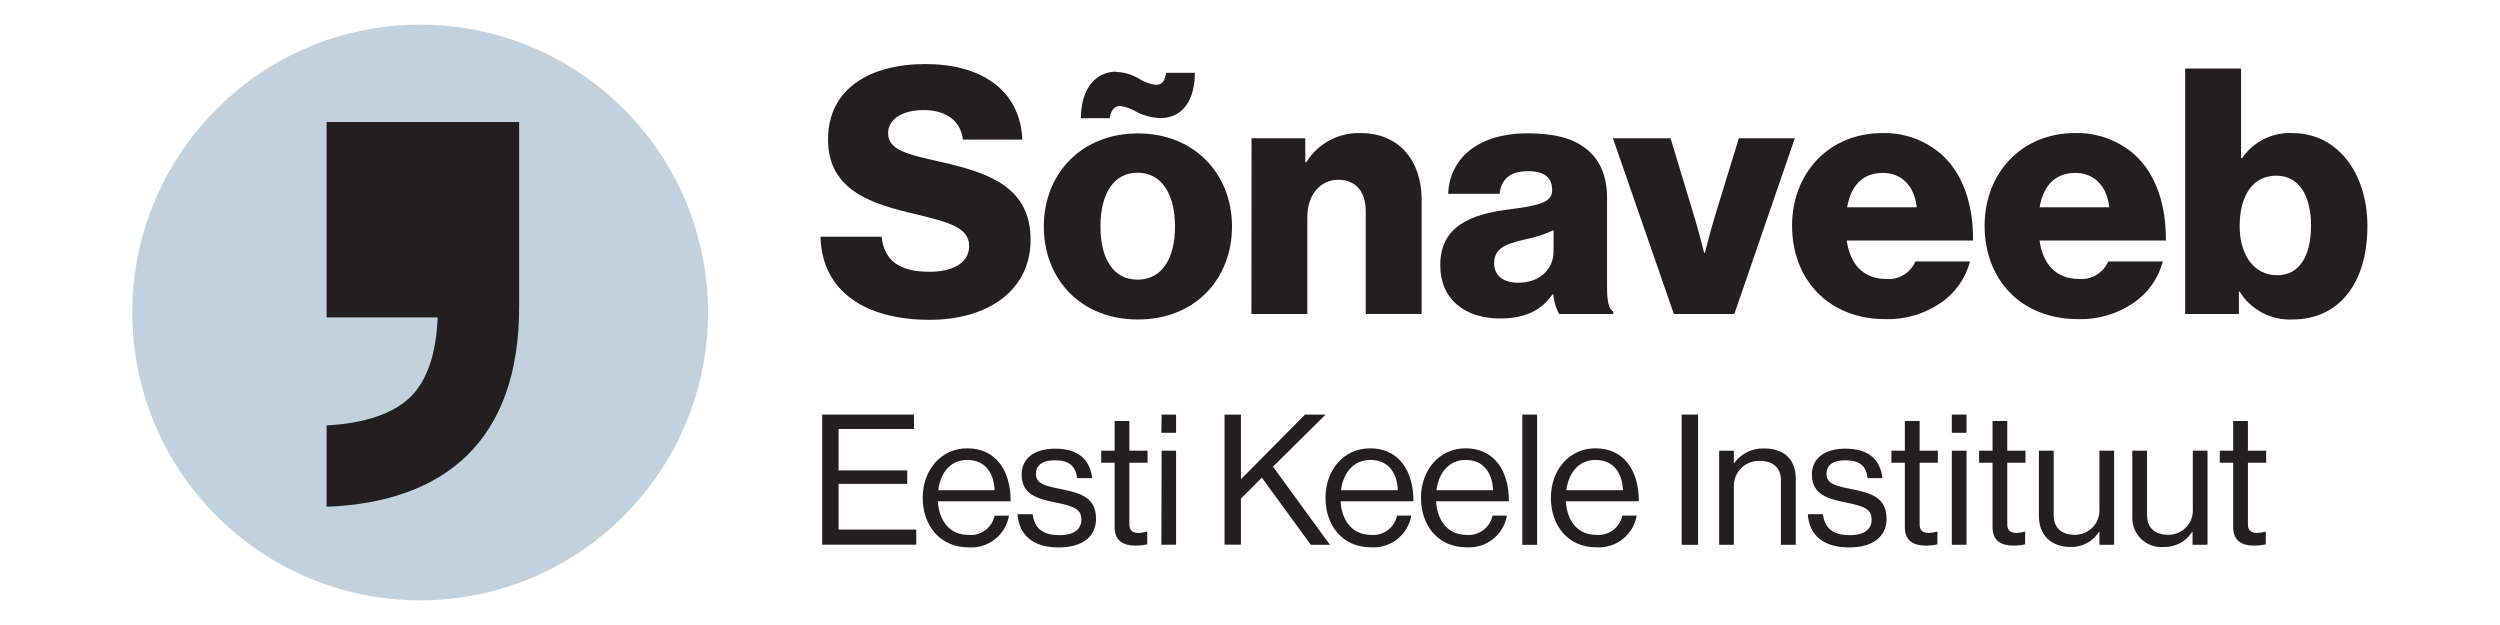
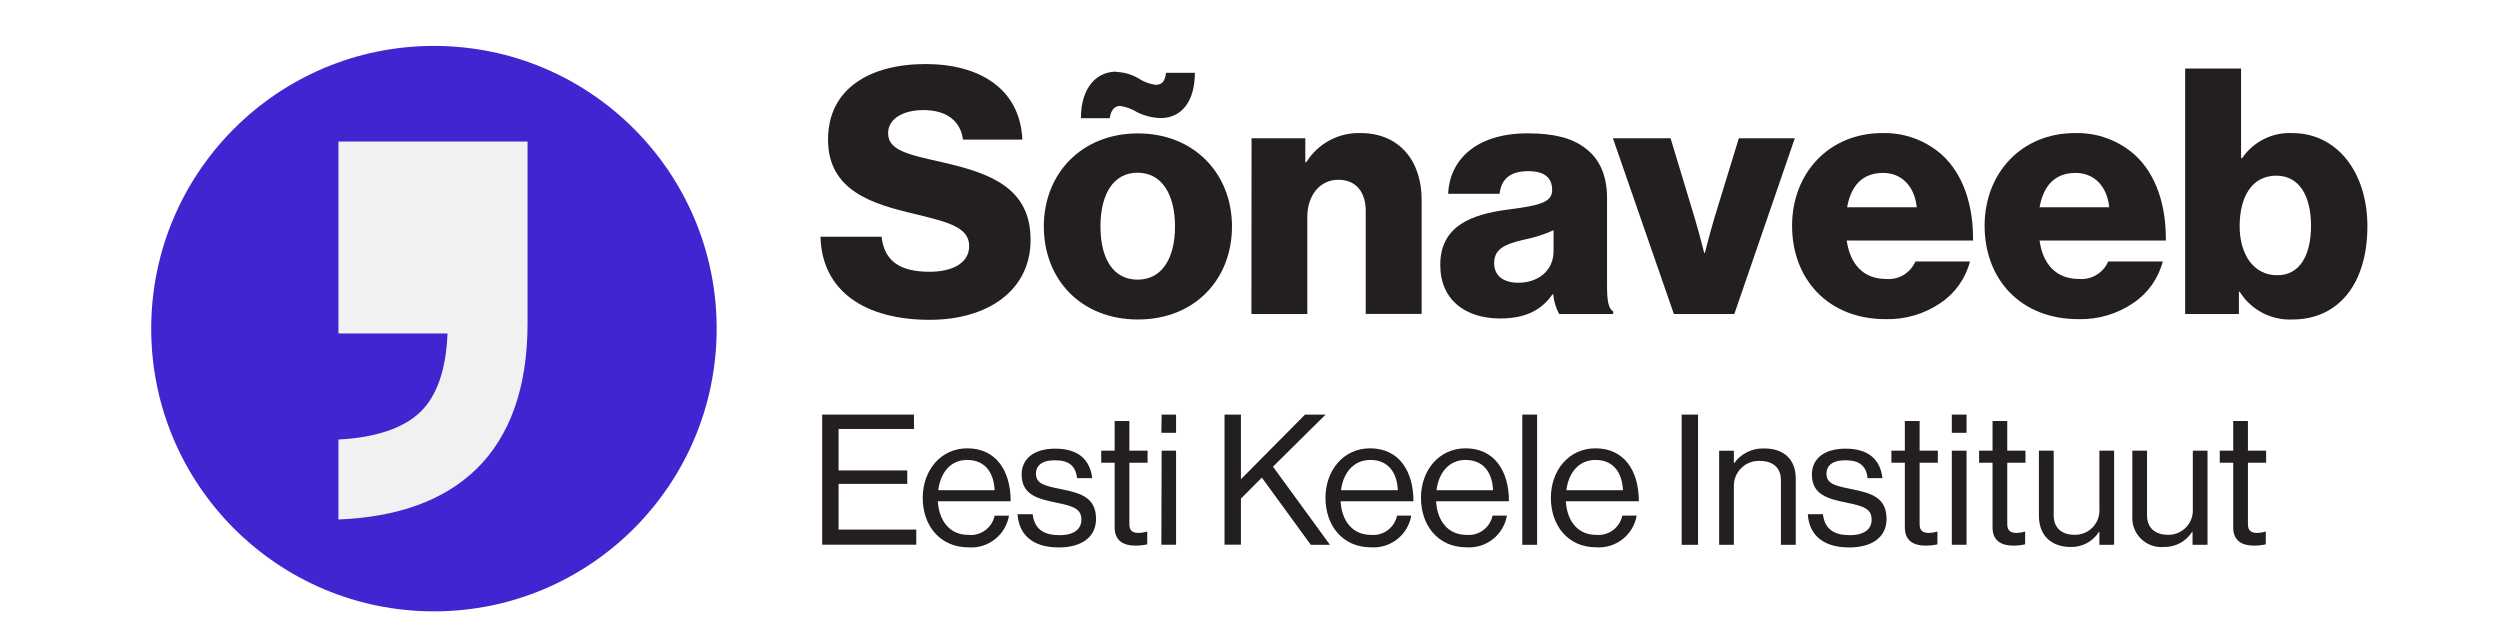
<svg xmlns="http://www.w3.org/2000/svg" id="Layer_1" data-name="Layer 1" viewBox="0 0 372 93">
  <defs>
-     <style>.cls-1{fill:#231f20;}.cls-2{fill:#c1d2de;}</style>
+     <style>.cls-1{fill:#231f20;}.cls-2{fill:#4125d0;}.cls-3{fill:#f1f1f2;}</style>
  </defs>
  <path class="cls-1" d="M122.09,35.23h9.09c.41,3.68,2.81,5.21,7.15,5.21,3,0,5.88-1.07,5.88-3.83s-3-3.53-8-4.75c-6.33-1.48-13-3.43-13-11.09s6.34-11.24,14.51-11.24c7.92,0,14.05,3.58,14.41,11.24h-8.84c-.36-2.81-2.5-4.39-5.87-4.39-3.17,0-5.27,1.38-5.27,3.42,0,2.56,2.81,3.17,8.28,4.39,6.79,1.59,12.92,3.68,12.92,11.5,0,7.66-6.54,11.9-15,11.9C128.68,47.59,122.29,43.3,122.09,35.23Z" />
  <path class="cls-1" d="M155.32,33.7c0-7.87,5.62-13.85,14-13.85s14,6,14,13.85-5.52,13.84-14,13.84S155.32,41.56,155.32,33.7Zm10.78-23a7,7,0,0,1,3.37,1,5.87,5.87,0,0,0,2.51.92c1.07,0,1.38-.72,1.53-1.79h4.29c0,4-1.79,6.74-5.11,6.74a8.53,8.53,0,0,1-3.37-.81,6.68,6.68,0,0,0-2.66-1c-.81,0-1.38.66-1.53,1.83h-4.29C160.84,13,163.19,10.66,166.1,10.66Zm8.74,23c0-4.75-1.94-8-5.57-8s-5.52,3.22-5.52,8,1.89,7.91,5.52,7.91S174.84,38.45,174.84,33.7Z" />
  <path class="cls-1" d="M186.23,20.57h8v3.57h.15a9.16,9.16,0,0,1,8.07-4.34c5.72,0,9.09,4.09,9.09,9.91v17h-8.32V31.4c0-2.76-1.38-4.65-4.09-4.65s-4.6,2.3-4.6,5.52V46.72h-8.32Z" />
  <path class="cls-1" d="M214.31,39.42c0-5.77,4.6-7.51,10-8.23,4.91-.61,6.65-1.12,6.65-2.91s-1.08-2.81-3.58-2.81c-2.66,0-4,1.18-4.24,3.37h-7.66c.2-4.85,3.93-9,11.85-9,3.93,0,6.59.72,8.48,2.15,2.25,1.63,3.32,4.19,3.32,7.46V42.64c0,2.09.2,3.27.92,3.72v.36H232a7.17,7.17,0,0,1-.87-2.91H231c-1.54,2.2-3.83,3.58-7.77,3.58C218,47.39,214.31,44.58,214.31,39.42Zm16.86-2.05V34.26a20.44,20.44,0,0,1-4.29,1.38c-3.22.71-4.55,1.53-4.55,3.52s1.53,2.91,3.58,2.91C229,42.07,231.17,40.18,231.17,37.37Z" />
  <path class="cls-1" d="M240,20.57h8.58l3.57,11.8c.77,2.6,1.43,5.26,1.43,5.26h.11s.66-2.66,1.43-5.26l3.62-11.8h8.33l-9,26.15h-9Z" />
  <path class="cls-1" d="M266.66,33.59c0-7.81,5.47-13.79,13.44-13.79A12.88,12.88,0,0,1,289,23.07c3.11,2.86,4.64,7.41,4.59,12.72h-18.8c.52,3.53,2.46,5.72,5.88,5.72a4.33,4.33,0,0,0,4.34-2.6h8.12a10.64,10.64,0,0,1-4.39,6.18,13.84,13.84,0,0,1-8.17,2.4C272,47.49,266.66,41.51,266.66,33.59Zm18.55-2.75c-.31-3.12-2.25-5.11-5-5.11-3.17,0-4.8,2-5.36,5.11Z" />
  <path class="cls-1" d="M295.31,33.59c0-7.81,5.47-13.79,13.44-13.79a12.9,12.9,0,0,1,8.94,3.27c3.11,2.86,4.64,7.41,4.59,12.72h-18.8c.51,3.53,2.46,5.72,5.88,5.72a4.33,4.33,0,0,0,4.34-2.6h8.12a10.64,10.64,0,0,1-4.39,6.18,13.84,13.84,0,0,1-8.17,2.4C300.62,47.49,295.31,41.51,295.31,33.59Zm18.54-2.75c-.3-3.12-2.24-5.11-5-5.11-3.17,0-4.8,2-5.36,5.11Z" />
  <path class="cls-1" d="M333.26,43.4h-.11v3.32h-8V10.2h8.32V23.53h.16a8.54,8.54,0,0,1,7.45-3.73c6.8,0,11.19,6,11.19,13.85,0,8.68-4.39,13.89-11.14,13.89A8.77,8.77,0,0,1,333.26,43.4Zm10.62-9.81c0-4.49-1.79-7.45-5.16-7.45-3.68,0-5.46,3.21-5.46,7.51s2.14,7.3,5.56,7.3C342.09,41,343.88,38.14,343.88,33.59Z" />
  <path class="cls-1" d="M122.34,61.69H136v2.14H124.78V70H135V72H124.78v6.8h11.56v2.25h-14Z" />
  <path class="cls-1" d="M137.3,74.08c0-4.07,2.66-7.37,6.64-7.37,4.2,0,6.45,3.25,6.45,7.88H139.55c.17,2.85,1.71,5,4.53,5A3.62,3.62,0,0,0,148,76.73h2.14a5.7,5.7,0,0,1-6,4.72C139.8,81.45,137.3,78.14,137.3,74.08Zm2.31-1.14H148c-.13-2.79-1.57-4.5-4.09-4.5S139.93,70.39,139.61,72.94Z" />
  <path class="cls-1" d="M151.41,76.51h2.25c.29,2.44,1.92,3.12,4,3.12,2.3,0,3.25-1,3.25-2.3,0-1.57-1.09-2-3.66-2.52-2.76-.57-5.23-1.14-5.23-4.2,0-2.33,1.79-3.85,5-3.85,3.47,0,5.17,1.65,5.5,4.39h-2.25c-.22-1.84-1.22-2.66-3.3-2.66s-2.82.9-2.82,2c0,1.52,1.35,1.81,3.76,2.3,2.82.57,5.18,1.19,5.18,4.42,0,2.82-2.3,4.25-5.53,4.25C153.76,81.47,151.62,79.66,151.41,76.51Z" />
  <path class="cls-1" d="M163.86,67.06h2V62.64h2.19v4.42h2.71v1.79h-2.71V78c0,1,.52,1.3,1.41,1.3a4.25,4.25,0,0,0,1.17-.19h.08V81a8.47,8.47,0,0,1-1.76.19c-1.79,0-3.09-.73-3.09-2.71V68.85h-2Z" />
  <path class="cls-1" d="M172.85,61.69H175V64.4h-2.19Zm0,5.37H175v14h-2.19Z" />
  <path class="cls-1" d="M182.21,61.69h2.44v9.62l9.54-9.62h3.06l-7.83,7.75,8.48,11.63h-2.85l-7.29-10-3.11,3.12v6.86h-2.44Z" />
  <path class="cls-1" d="M197.23,74.08c0-4.07,2.66-7.37,6.64-7.37,4.2,0,6.45,3.25,6.45,7.88H199.48c.16,2.85,1.71,5,4.53,5a3.62,3.62,0,0,0,3.87-2.87H210a5.7,5.7,0,0,1-6,4.72C199.73,81.45,197.23,78.14,197.23,74.08Zm2.31-1.14H208c-.13-2.79-1.57-4.5-4.09-4.5S199.86,70.39,199.54,72.94Z" />
  <path class="cls-1" d="M211.44,74.08c0-4.07,2.66-7.37,6.64-7.37,4.2,0,6.45,3.25,6.45,7.88H213.69c.16,2.85,1.71,5,4.53,5a3.62,3.62,0,0,0,3.87-2.87h2.14a5.7,5.7,0,0,1-6,4.72C213.94,81.45,211.44,78.14,211.44,74.08Zm2.31-1.14h8.42c-.13-2.79-1.57-4.5-4.09-4.5S214.07,70.39,213.75,72.94Z" />
  <path class="cls-1" d="M226.52,61.69h2.2V81.07h-2.2Z" />
  <path class="cls-1" d="M230.77,74.08c0-4.07,2.65-7.37,6.64-7.37,4.2,0,6.45,3.25,6.45,7.88H233c.16,2.85,1.7,5,4.52,5a3.63,3.63,0,0,0,3.88-2.87h2.14a5.71,5.71,0,0,1-6,4.72C233.26,81.45,230.77,78.14,230.77,74.08Zm2.3-1.14h8.43c-.14-2.79-1.57-4.5-4.09-4.5S233.4,70.39,233.07,72.94Z" />
  <path class="cls-1" d="M250.23,61.69h2.44V81.07h-2.44Z" />
  <path class="cls-1" d="M258,68.9h.06a5.24,5.24,0,0,1,4.44-2.17c2.93,0,4.71,1.6,4.71,4.5v9.84H265V71.42c0-1.82-1.19-2.84-3.17-2.84A3.71,3.71,0,0,0,258,72.45v8.62h-2.19v-14H258Z" />
  <path class="cls-1" d="M269,76.51h2.25c.29,2.44,1.92,3.12,4,3.12,2.3,0,3.25-1,3.25-2.3,0-1.57-1.09-2-3.66-2.52-2.76-.57-5.23-1.14-5.23-4.2,0-2.33,1.79-3.85,5-3.85,3.47,0,5.18,1.65,5.5,4.39H277.9c-.21-1.84-1.22-2.66-3.3-2.66s-2.82.9-2.82,2c0,1.52,1.35,1.81,3.76,2.3,2.82.57,5.18,1.19,5.18,4.42,0,2.82-2.3,4.25-5.53,4.25C271.35,81.47,269.2,79.66,269,76.51Z" />
  <path class="cls-1" d="M281.44,67.06h2V62.64h2.2v4.42h2.71v1.79h-2.71V78c0,1,.51,1.3,1.4,1.3a4.18,4.18,0,0,0,1.17-.19h.08V81a8.4,8.4,0,0,1-1.76.19c-1.79,0-3.09-.73-3.09-2.71V68.85h-2Z" />
  <path class="cls-1" d="M290.43,61.69h2.19V64.4h-2.19Zm0,5.37h2.19v14h-2.19Z" />
  <path class="cls-1" d="M294.49,67.06h2V62.64h2.19v4.42h2.71v1.79h-2.71V78c0,1,.52,1.3,1.41,1.3a4.32,4.32,0,0,0,1.17-.19h.08V81a8.47,8.47,0,0,1-1.76.19c-1.79,0-3.09-.73-3.09-2.71V68.85h-2Z" />
  <path class="cls-1" d="M312.39,81.07V79.14h-.06a4.83,4.83,0,0,1-4.22,2.25c-2.88,0-4.72-1.73-4.72-4.63v-9.7h2.2V76.7c0,1.82,1.16,2.88,3.14,2.88a3.63,3.63,0,0,0,3.66-3.91V67.06h2.19v14Z" />
  <path class="cls-1" d="M326.25,81.07V79.14h-.06A4.84,4.84,0,0,1,322,81.39a4.33,4.33,0,0,1-4.71-4.63v-9.7h2.19V76.7c0,1.82,1.17,2.88,3.15,2.88a3.63,3.63,0,0,0,3.66-3.91V67.06h2.19v14Z" />
  <path class="cls-1" d="M330.3,67.06h2V62.64h2.19v4.42h2.71v1.79h-2.71V78c0,1,.52,1.3,1.41,1.3a4.32,4.32,0,0,0,1.17-.19h.08V81a8.47,8.47,0,0,1-1.76.19c-1.79,0-3.09-.73-3.09-2.71V68.85h-2Z" />
-   <circle class="cls-2" cx="62.52" cy="46.5" r="42.83" />
-   <path class="cls-1" d="M77.25,18.15H48.6V47.23H65.13c-.22,5.43-1.58,9.42-4.07,11.85S54.32,63,48.6,63.3V75.41c17.68-.69,28.65-9.94,28.65-29.72V18.15" />
+   <circle class="cls-2" cx="64.57" cy="48.9" r="42.07" />
+   <path class="cls-3" d="M78.5,21.06H50.36V49.62H66.59c-.21,5.33-1.55,9.25-4,11.64S56,65.12,50.36,65.4V77.3c17.37-.68,28.14-9.77,28.14-29.19v-27" />
</svg>
